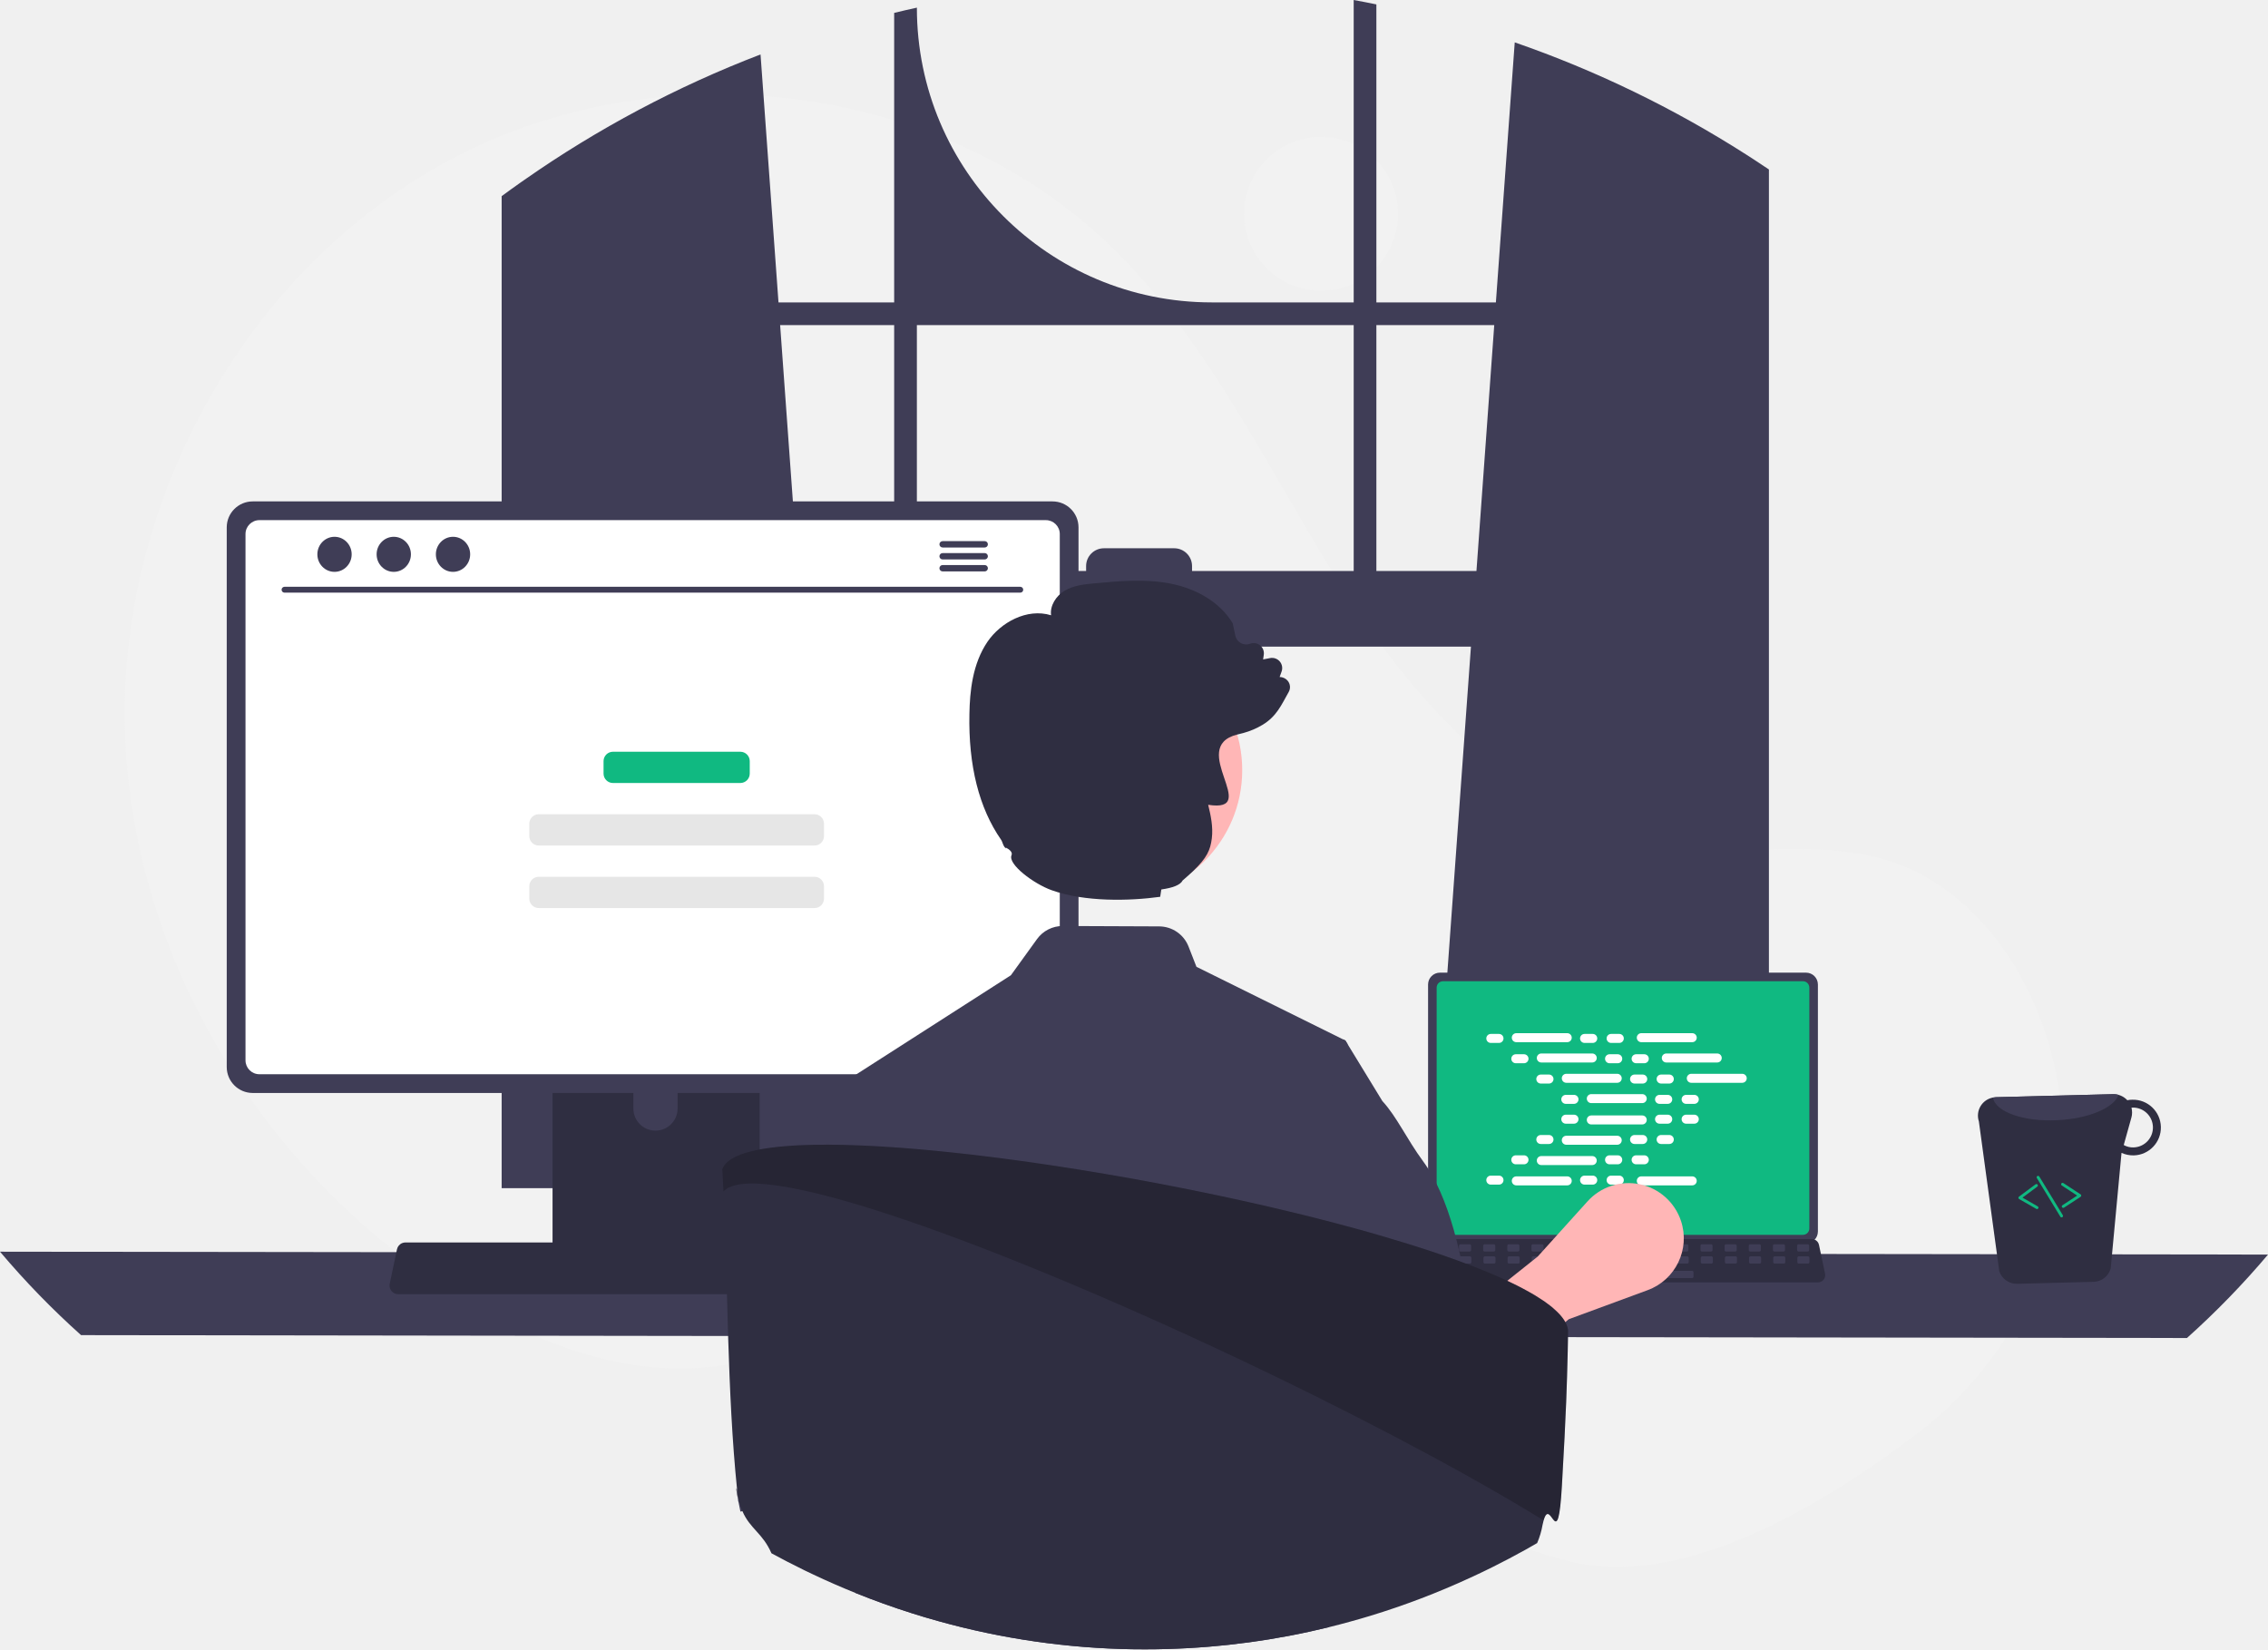
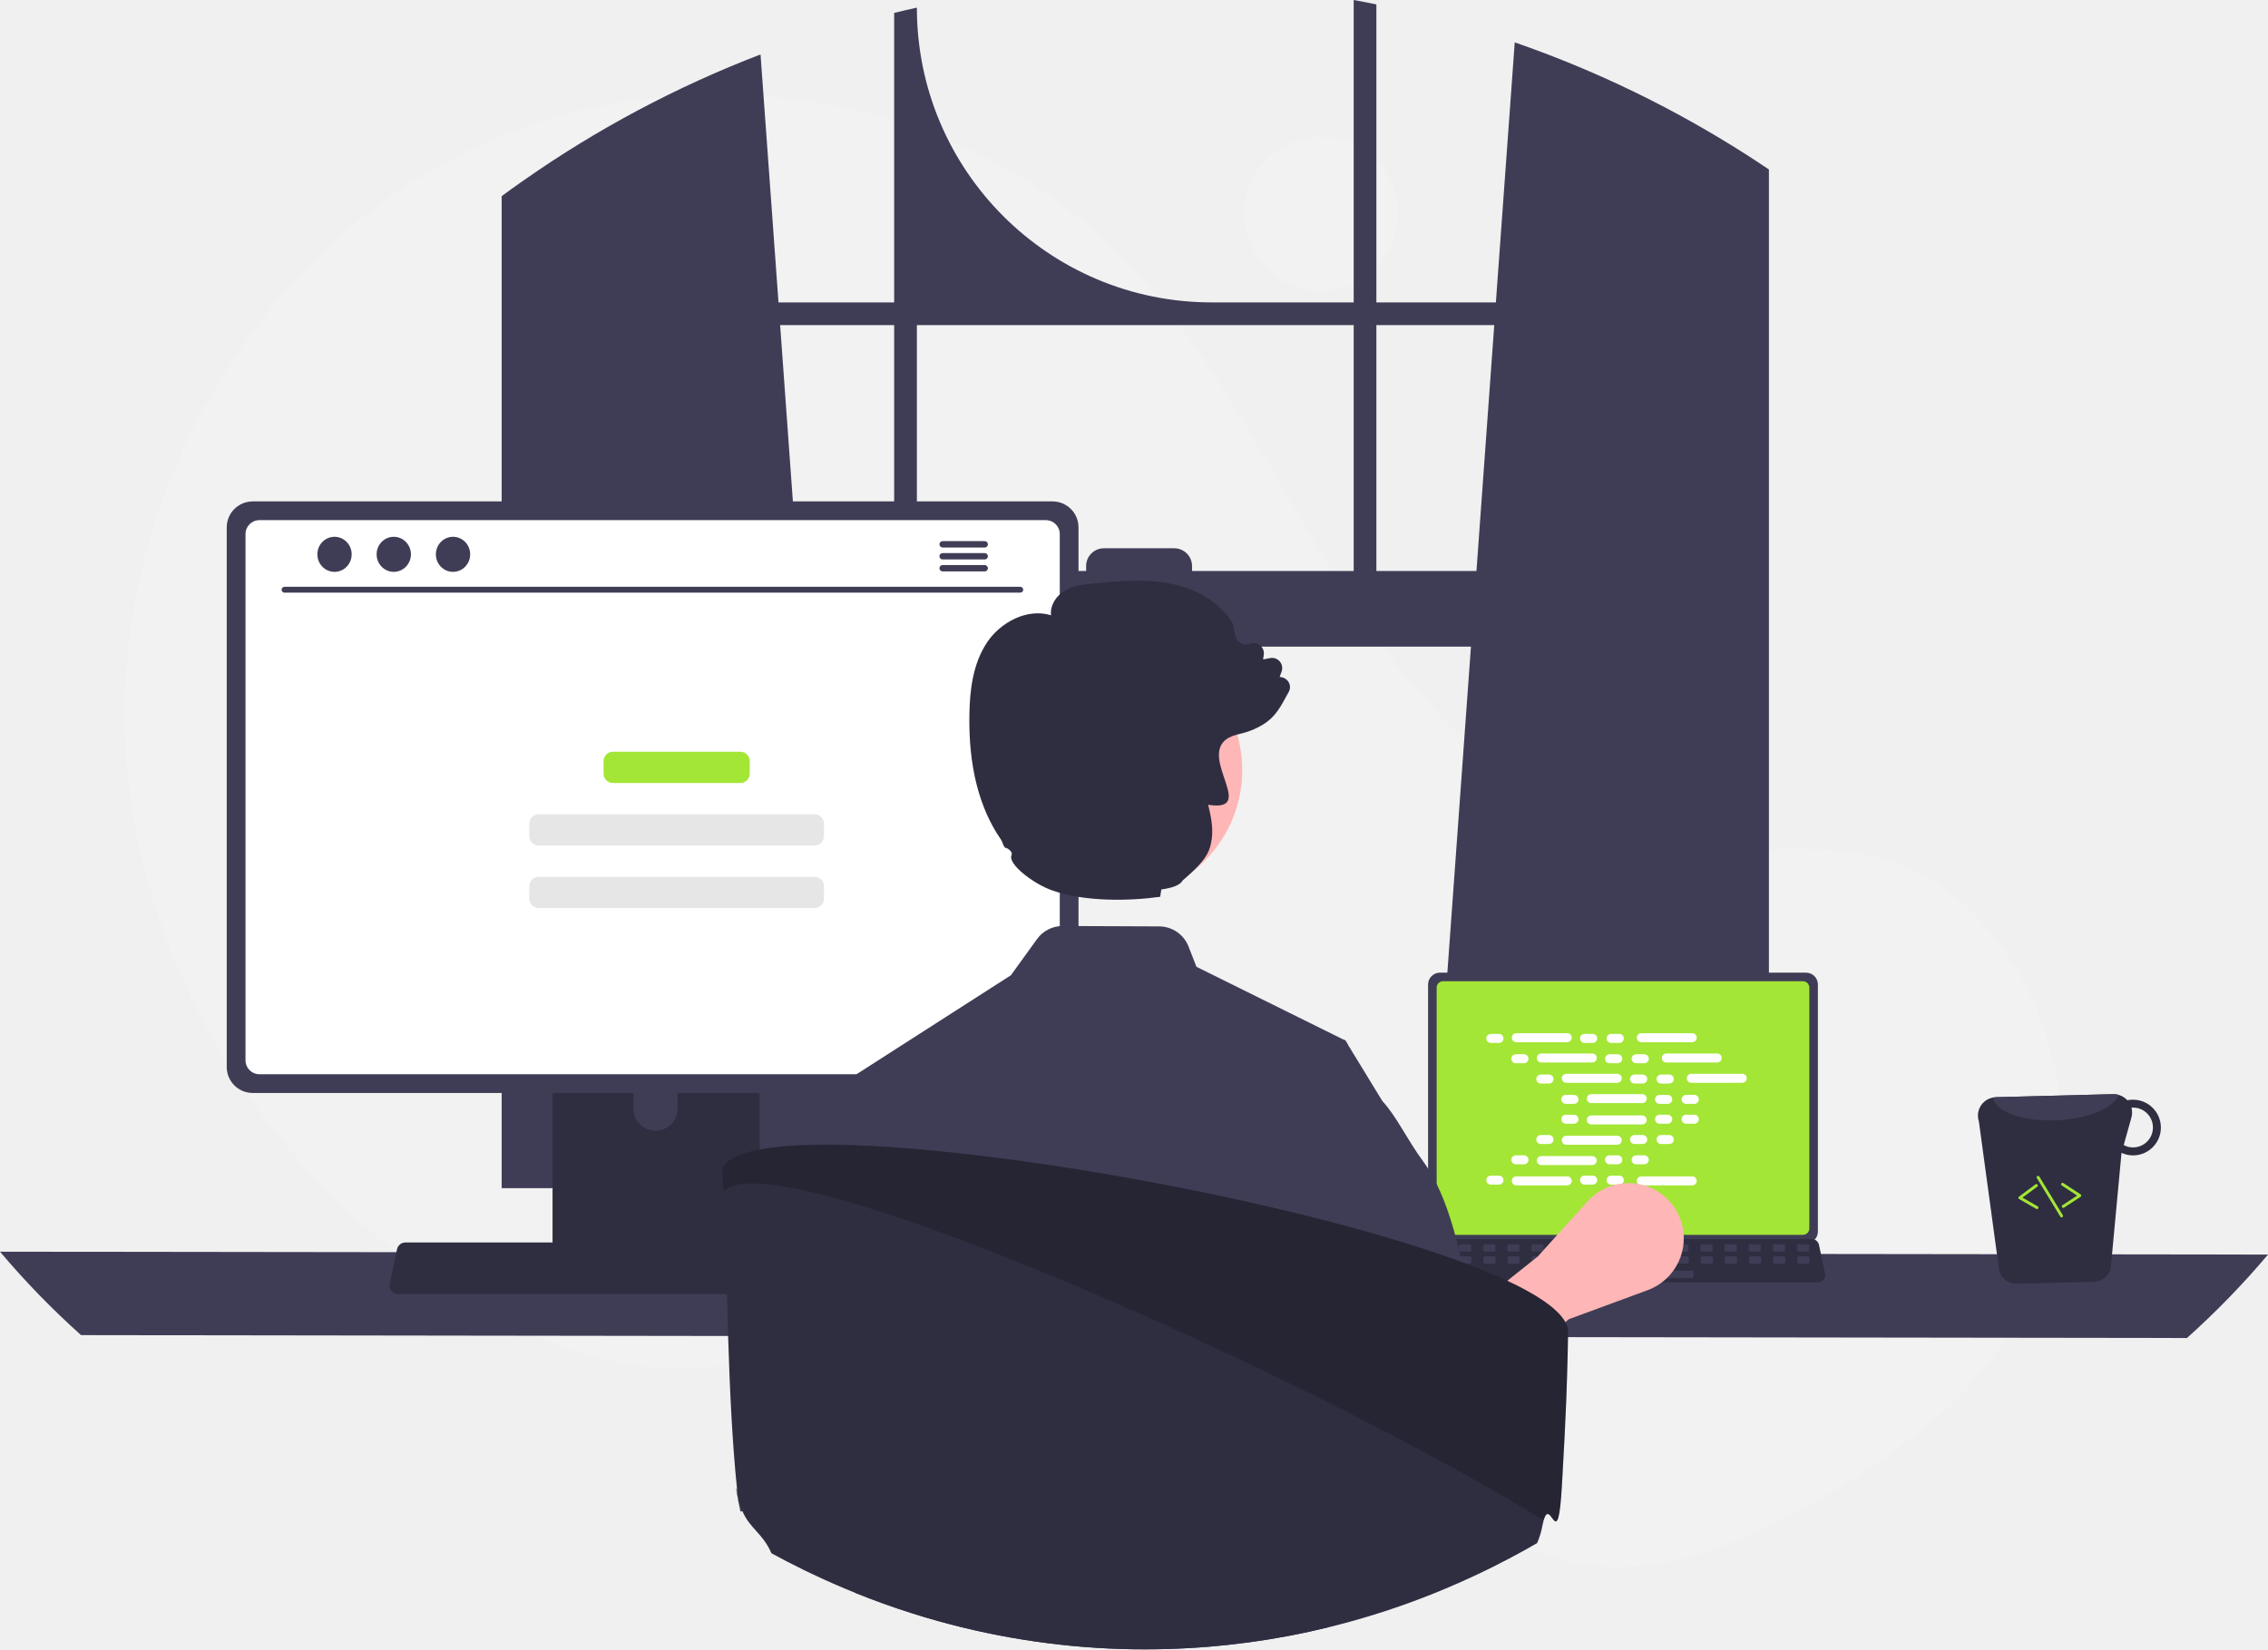
<svg xmlns="http://www.w3.org/2000/svg" data-name="Layer 1" width="786.82" height="572.258" viewBox="0 0 786.82 572.258">
  <circle cx="458.321" cy="74.182" r="26.701" fill="#f2f2f2" />
  <path d="M872.038,661.023c39.688-30.229,58.644-81.025,46.776-129.482q-.442-1.806-.934-3.604c-7.867-28.763-27.332-56.101-55.7-65.291-23.82-7.717-49.82-1.783-74.669-4.851-48.781-6.024-86.601-45.494-113.211-86.819-26.611-41.325-47.062-87.583-82.422-121.724-58.285-56.275-153.362-68.391-225.627-31.76C293.987,254.121,247.955,335.391,249.918,416.386c1.963,80.995,50.046,158.432,119.875,199.517,25.652,15.093,55.321,25.785,84.848,22.044,25.62-3.246,48.899-17.013,74.399-21.1,40.091-6.426,79.927,11.701,114.603,32.824,34.676,21.123,68.17,46.16,107.574,55.952C789.478,715.131,836.881,687.801,872.038,661.023Z" transform="translate(-206.59 -163.8711)" fill="#f2f2f2" />
  <path d="M815.016,219.191c-.87-.58-1.75-1.13-2.62-1.69a380.24,380.24,0,0,0-80.31-38.93l-6.54,90.22h-41.46v-103.39c-2.61-.54-5.24-1.05-7.87-1.53v104.92H626.946A102.27,102.27,0,0,1,524.676,166.521v-0c-2.64.57-5.26,1.18-7.88,1.83v100.44h-40.13l-6.23-86.03a380.858,380.858,0,0,0-81.94,43.53c-.44.3-.88.61-1.31.91-2.21,1.55-4.39,3.13-6.56,4.73v344.19h118.27l-2.09-28.95-11.5-158.95h231.59l-11.5,158.95-2.09,28.95h116.96v-353.45Q817.656,220.901,815.016,219.191Zm-298.22,142.78h-33.39l-6.17-85.3h39.56Zm159.42,0h-56.08v-1.69a6.18,6.18,0,0,0-6.19-6.18h-24.38a6.178,6.178,0,0,0-6.18,6.18v1.69h-58.71v-85.3h151.54Zm7.87,0v-85.3h40.89l-6.17,85.3Z" transform="translate(-206.59 -163.8711)" fill="#3f3d56" />
  <path d="M206.59,598.162a289.003,289.003,0,0,0,28.12,28.95l730.58,1a289.003,289.003,0,0,0,28.12-28.95Z" transform="translate(-206.59 -163.8711)" fill="#3f3d56" />
  <path d="M702.02,505.462v85.704a4.122,4.122,0,0,0,4.119,4.119H833.143a4.122,4.122,0,0,0,4.119-4.119v-85.704a4.124,4.124,0,0,0-4.119-4.115H706.139A4.124,4.124,0,0,0,702.02,505.462Z" transform="translate(-206.59 -163.8711)" fill="#3f3d56" />
-   <path d="M704.999,506.529V590.109a2.205,2.205,0,0,0,2.201,2.201H832.086a2.205,2.205,0,0,0,2.201-2.201V506.529a2.206,2.206,0,0,0-2.201-2.206H707.201A2.206,2.206,0,0,0,704.999,506.529Z" transform="translate(-206.59 -163.8711)" fill="#10b981" />
+   <path d="M704.999,506.529V590.109a2.205,2.205,0,0,0,2.201,2.201H832.086a2.205,2.205,0,0,0,2.201-2.201V506.529a2.206,2.206,0,0,0-2.201-2.206H707.201A2.206,2.206,0,0,0,704.999,506.529Z" transform="translate(-206.59 -163.8711)" fill="#a3e635" />
  <path d="M699.364,607.881a2.47,2.47,0,0,0,1.943.93H837.299a2.502,2.502,0,0,0,2.446-3.016l-2.111-10.027a2.507,2.507,0,0,0-1.558-1.818,2.425,2.425,0,0,0-.888-.168H703.41a2.424,2.424,0,0,0-.888.168,2.507,2.507,0,0,0-1.558,1.818l-2.111,10.027A2.501,2.501,0,0,0,699.364,607.881Z" transform="translate(-206.59 -163.8711)" fill="#2f2e41" />
  <rect x="830.034" y="595.588" width="4.188" height="2.513" rx="0.488" transform="translate(1457.666 1029.819) rotate(-180)" fill="#3f3d56" />
  <rect x="821.657" y="595.588" width="4.188" height="2.513" rx="0.488" transform="translate(1440.912 1029.819) rotate(-180)" fill="#3f3d56" />
  <rect x="813.28" y="595.588" width="4.188" height="2.513" rx="0.488" transform="translate(1424.158 1029.819) rotate(-180)" fill="#3f3d56" />
  <rect x="804.903" y="595.588" width="4.188" height="2.513" rx="0.488" transform="translate(1407.404 1029.819) rotate(-180)" fill="#3f3d56" />
  <rect x="796.526" y="595.588" width="4.188" height="2.513" rx="0.488" transform="translate(1390.65 1029.819) rotate(-180)" fill="#3f3d56" />
  <rect x="788.149" y="595.588" width="4.188" height="2.513" rx="0.488" transform="translate(1373.896 1029.819) rotate(-180)" fill="#3f3d56" />
  <rect x="779.772" y="595.588" width="4.188" height="2.513" rx="0.488" transform="translate(1357.142 1029.819) rotate(-180)" fill="#3f3d56" />
  <rect x="771.395" y="595.588" width="4.188" height="2.513" rx="0.488" transform="translate(1340.388 1029.819) rotate(-180)" fill="#3f3d56" />
  <rect x="763.018" y="595.588" width="4.188" height="2.513" rx="0.488" transform="translate(1323.634 1029.819) rotate(-180)" fill="#3f3d56" />
  <rect x="754.641" y="595.588" width="4.188" height="2.513" rx="0.488" transform="translate(1306.88 1029.819) rotate(-180)" fill="#3f3d56" />
  <rect x="746.264" y="595.588" width="4.188" height="2.513" rx="0.488" transform="translate(1290.126 1029.819) rotate(-180)" fill="#3f3d56" />
  <rect x="737.887" y="595.588" width="4.188" height="2.513" rx="0.488" transform="translate(1273.372 1029.819) rotate(-180)" fill="#3f3d56" />
  <rect x="729.51" y="595.588" width="4.188" height="2.513" rx="0.488" transform="translate(1256.618 1029.819) rotate(-180)" fill="#3f3d56" />
  <rect x="721.133" y="595.588" width="4.188" height="2.513" rx="0.488" transform="translate(1239.865 1029.819) rotate(-180)" fill="#3f3d56" />
  <rect x="712.756" y="595.588" width="4.188" height="2.513" rx="0.488" transform="translate(1223.111 1029.819) rotate(-180)" fill="#3f3d56" />
  <rect x="704.379" y="595.588" width="4.188" height="2.513" rx="0.488" transform="translate(1206.357 1029.819) rotate(-180)" fill="#3f3d56" />
  <rect x="830.133" y="599.777" width="4.188" height="2.513" rx="0.488" transform="translate(1457.864 1038.196) rotate(-180)" fill="#3f3d56" />
  <rect x="821.756" y="599.777" width="4.188" height="2.513" rx="0.488" transform="translate(1441.11 1038.196) rotate(-180)" fill="#3f3d56" />
  <rect x="813.379" y="599.777" width="4.188" height="2.513" rx="0.488" transform="translate(1424.356 1038.196) rotate(-180)" fill="#3f3d56" />
  <rect x="805.002" y="599.777" width="4.188" height="2.513" rx="0.488" transform="translate(1407.602 1038.196) rotate(-180)" fill="#3f3d56" />
  <rect x="796.625" y="599.777" width="4.188" height="2.513" rx="0.488" transform="translate(1390.848 1038.196) rotate(-180)" fill="#3f3d56" />
  <rect x="788.248" y="599.777" width="4.188" height="2.513" rx="0.488" transform="translate(1374.094 1038.196) rotate(-180)" fill="#3f3d56" />
  <rect x="779.871" y="599.777" width="4.188" height="2.513" rx="0.488" transform="translate(1357.34 1038.196) rotate(-180)" fill="#3f3d56" />
  <rect x="771.494" y="599.777" width="4.188" height="2.513" rx="0.488" transform="translate(1340.586 1038.196) rotate(-180)" fill="#3f3d56" />
  <rect x="763.117" y="599.777" width="4.188" height="2.513" rx="0.488" transform="translate(1323.832 1038.196) rotate(-180)" fill="#3f3d56" />
  <rect x="754.74" y="599.777" width="4.188" height="2.513" rx="0.488" transform="translate(1307.078 1038.196) rotate(-180)" fill="#3f3d56" />
  <rect x="746.363" y="599.777" width="4.188" height="2.513" rx="0.488" transform="translate(1290.324 1038.196) rotate(-180)" fill="#3f3d56" />
  <rect x="737.986" y="599.777" width="4.188" height="2.513" rx="0.488" transform="translate(1273.57 1038.196) rotate(-180)" fill="#3f3d56" />
  <rect x="729.609" y="599.777" width="4.188" height="2.513" rx="0.488" transform="translate(1256.816 1038.196) rotate(-180)" fill="#3f3d56" />
  <rect x="721.232" y="599.777" width="4.188" height="2.513" rx="0.488" transform="translate(1240.062 1038.196) rotate(-180)" fill="#3f3d56" />
  <rect x="712.855" y="599.777" width="4.188" height="2.513" rx="0.488" transform="translate(1223.309 1038.196) rotate(-180)" fill="#3f3d56" />
  <rect x="704.478" y="599.777" width="4.188" height="2.513" rx="0.488" transform="translate(1206.555 1038.196) rotate(-180)" fill="#3f3d56" />
  <rect x="760.604" y="604.803" width="33.508" height="2.513" rx="0.488" transform="translate(1348.126 1048.248) rotate(-180)" fill="#3f3d56" />
  <rect x="515.631" y="358.737" width="5.966" height="3.122" rx="1.561" fill="#fff" />
  <rect x="548.154" y="358.737" width="5.966" height="3.122" rx="1.561" fill="#fff" />
  <rect x="557.369" y="358.737" width="5.966" height="3.122" rx="1.561" fill="#fff" />
  <rect x="524.477" y="358.477" width="20.796" height="3.122" rx="1.561" fill="#fff" />
  <rect x="567.841" y="358.477" width="20.796" height="3.122" rx="1.561" fill="#fff" />
  <rect x="524.304" y="365.784" width="5.966" height="3.122" rx="1.561" fill="#fff" />
  <rect x="556.827" y="365.784" width="5.966" height="3.122" rx="1.561" fill="#fff" />
  <rect x="566.042" y="365.784" width="5.966" height="3.122" rx="1.561" fill="#fff" />
  <rect x="533.15" y="365.523" width="20.796" height="3.122" rx="1.561" fill="#fff" />
  <rect x="576.514" y="365.523" width="20.796" height="3.122" rx="1.561" fill="#fff" />
  <rect x="532.977" y="372.83" width="5.966" height="3.122" rx="1.561" fill="#fff" />
  <rect x="565.5" y="372.83" width="5.966" height="3.122" rx="1.561" fill="#fff" />
  <rect x="574.715" y="372.83" width="5.966" height="3.122" rx="1.561" fill="#fff" />
  <rect x="541.823" y="372.57" width="20.796" height="3.122" rx="1.561" fill="#fff" />
  <rect x="585.187" y="372.57" width="20.796" height="3.122" rx="1.561" fill="#fff" />
  <rect x="541.649" y="379.877" width="5.966" height="3.122" rx="1.561" fill="#fff" />
  <rect x="574.172" y="379.877" width="5.966" height="3.122" rx="1.561" fill="#fff" />
  <rect x="583.387" y="379.877" width="5.966" height="3.122" rx="1.561" fill="#fff" />
  <rect x="550.496" y="379.617" width="20.796" height="3.122" rx="1.561" fill="#fff" />
  <rect x="548.154" y="407.898" width="5.966" height="3.122" rx="1.561" fill="#fff" />
  <rect x="557.369" y="407.898" width="5.966" height="3.122" rx="1.561" fill="#fff" />
  <rect x="567.841" y="408.158" width="20.796" height="3.122" rx="1.561" fill="#fff" />
  <rect x="515.631" y="407.898" width="5.966" height="3.122" rx="1.561" fill="#fff" />
  <rect x="524.477" y="408.158" width="20.796" height="3.122" rx="1.561" fill="#fff" />
  <rect x="524.304" y="400.851" width="5.966" height="3.122" rx="1.561" fill="#fff" />
  <rect x="556.827" y="400.851" width="5.966" height="3.122" rx="1.561" fill="#fff" />
  <rect x="566.042" y="400.851" width="5.966" height="3.122" rx="1.561" fill="#fff" />
  <rect x="533.15" y="401.111" width="20.796" height="3.122" rx="1.561" fill="#fff" />
  <rect x="532.977" y="393.804" width="5.966" height="3.122" rx="1.561" fill="#fff" />
  <rect x="565.5" y="393.804" width="5.966" height="3.122" rx="1.561" fill="#fff" />
  <rect x="574.715" y="393.804" width="5.966" height="3.122" rx="1.561" fill="#fff" />
  <rect x="541.823" y="394.064" width="20.796" height="3.122" rx="1.561" fill="#fff" />
  <rect x="541.649" y="386.758" width="5.966" height="3.122" rx="1.561" fill="#fff" />
  <rect x="574.172" y="386.758" width="5.966" height="3.122" rx="1.561" fill="#fff" />
  <rect x="583.387" y="386.758" width="5.966" height="3.122" rx="1.561" fill="#fff" />
  <rect x="550.496" y="387.018" width="20.796" height="3.122" rx="1.561" fill="#fff" />
  <path d="M711.507,654.353l-13.35-21.102,41.902-33.403,17.295-19.161a19.161,19.161,0,0,1,32.418,6.828h0a19.161,19.161,0,0,1-11.57,23.991l-27.349,10.075Z" transform="translate(-206.59 -163.8711)" fill="#ffb6b6" />
  <path d="M398.28,501.352v102.56h71.85v-102.56a3.448,3.448,0,0,0-2.43-3.3,3.175,3.175,0,0,0-1.03-.16H401.75A3.463,3.463,0,0,0,398.28,501.352Zm28.04,35.24a7.67,7.67,0,0,1,15.34,0v11.9a7.67,7.67,0,0,1-15.34,0Z" transform="translate(-206.59 -163.8711)" fill="#2f2e41" />
  <path d="M398.06,600.632v9.89a1.946,1.946,0,0,0,1.93,1.94h68.43a1.94,1.94,0,0,0,1.93-1.94v-9.89Z" transform="translate(-206.59 -163.8711)" fill="#3f3d56" />
  <path d="M285.25,346.832V534.092a9.007,9.007,0,0,0,9,9h277.5a9.007,9.007,0,0,0,9-9V346.832a9.011,9.011,0,0,0-9-8.99H294.25A9.012,9.012,0,0,0,285.25,346.832Z" transform="translate(-206.59 -163.8711)" fill="#3f3d56" />
  <path d="M291.76,349.162v182.62a4.818,4.818,0,0,0,4.81,4.81H569.44a4.818,4.818,0,0,0,4.81-4.81v-182.62a4.82,4.82,0,0,0-4.81-4.82H296.57A4.821,4.821,0,0,0,291.76,349.162Z" transform="translate(-206.59 -163.8711)" fill="#fff" />
  <path d="M342.4,611.792a2.948,2.948,0,0,0,2.32,1.11h162.34a2.987,2.987,0,0,0,2.92-3.6l-2.52-11.97a2.993,2.993,0,0,0-1.86-2.17,2.895,2.895,0,0,0-1.06-.2H347.23a2.894,2.894,0,0,0-1.06.2,2.992,2.992,0,0,0-1.86,2.17l-2.52,11.97A2.985,2.985,0,0,0,342.4,611.792Z" transform="translate(-206.59 -163.8711)" fill="#2f2e41" />
  <path d="M560.585,369.499H305.261a1.016,1.016,0,0,1,0-2.031H560.585a1.016,1.016,0,0,1,0,2.031Z" transform="translate(-206.59 -163.8711)" fill="#3f3d56" />
  <ellipse cx="116.051" cy="192.33" rx="5.95" ry="6.083" fill="#3f3d56" />
  <ellipse cx="136.607" cy="192.33" rx="5.95" ry="6.083" fill="#3f3d56" />
  <ellipse cx="157.163" cy="192.33" rx="5.95" ry="6.083" fill="#3f3d56" />
  <path d="M548.206,351.622h-14.6a1.105,1.105,0,0,0,0,2.21h14.6a1.105,1.105,0,0,0,0-2.21Z" transform="translate(-206.59 -163.8711)" fill="#3f3d56" />
  <path d="M548.206,355.772h-14.6a1.105,1.105,0,0,0,0,2.21h14.6a1.105,1.105,0,0,0,0-2.21Z" transform="translate(-206.59 -163.8711)" fill="#3f3d56" />
  <path d="M548.206,359.922h-14.6a1.105,1.105,0,0,0,0,2.21h14.6a1.105,1.105,0,0,0,0-2.21Z" transform="translate(-206.59 -163.8711)" fill="#3f3d56" />
  <path d="M900.186,604.972a6.416,6.416,0,0,0,6.183,4.331l26.492-.682a6.329,6.329,0,0,0,5.981-4.657l3.749-40.087a9.794,9.794,0,0,0,4.238.871,9.661,9.661,0,1,0-.485-19.317,8.184,8.184,0,0,0-1.736.181,6.548,6.548,0,0,0-4.874-2.103l-40.751,1.052a5.853,5.853,0,0,0-1.005.125,6.365,6.365,0,0,0-4.873,8.265Zm43.173-43.817,2.668-9.553a6.506,6.506,0,0,0,.02-3.375c.129-0.0.244-.062.373-.062a6.91,6.91,0,0,1,.324,13.817A6.505,6.505,0,0,1,943.359,561.156Z" transform="translate(-206.59 -163.8711)" fill="#2f2e41" />
  <path d="M897.978,544.686c.868,4.964,10.629,8.454,22.366,7.847,10.793-.497,19.617-4.287,21.234-8.778a6.025,6.025,0,0,0-1.844-.246l-40.751,1.052A5.853,5.853,0,0,0,897.978,544.686Z" transform="translate(-206.59 -163.8711)" fill="#3f3d56" />
-   <path d="M922.494,582.944a.497.497,0,0,0,.151-.066l5.753-3.766a.499.499,0,0,0,0-.836l-5.98-3.917a.5.5,0,1,0-.548.836l5.341,3.498-5.114,3.348a.5.5,0,0,0,.396.903Z" transform="translate(-206.59 -163.8711)" fill="#10b981" />
-   <path d="M913.408,583.363a.5.5,0,0,0,.126-.918l-5.303-3.04,5.126-3.807a.5.5,0,1,0-.596-.802l-5.739,4.263a.5.5,0,0,0,.049.835l5.965,3.42A.5.5,0,0,0,913.408,583.363Z" transform="translate(-206.59 -163.8711)" fill="#10b981" />
-   <path d="M921.922,586.244a.482.482,0,0,0,.137-.058.5.5,0,0,0,.168-.687l-8.155-13.408a.5.5,0,0,0-.854.521l8.155,13.408A.5.5,0,0,0,921.922,586.244Z" transform="translate(-206.59 -163.8711)" fill="#10b981" />
-   <rect x="209.385" y="260.827" width="50.719" height="10.846" rx="3.264" fill="#10b981" />
+   <path d="M922.494,582.944a.497.497,0,0,0,.151-.066l5.753-3.766a.499.499,0,0,0,0-.836l-5.98-3.917a.5.5,0,1,0-.548.836l5.341,3.498-5.114,3.348a.5.5,0,0,0,.396.903Z" transform="translate(-206.59 -163.8711)" fill="#a3e635" />
+   <path d="M913.408,583.363a.5.5,0,0,0,.126-.918l-5.303-3.04,5.126-3.807a.5.5,0,1,0-.596-.802l-5.739,4.263a.5.5,0,0,0,.049.835l5.965,3.42A.5.5,0,0,0,913.408,583.363Z" transform="translate(-206.59 -163.8711)" fill="#a3e635" />
+   <path d="M921.922,586.244a.482.482,0,0,0,.137-.058.5.5,0,0,0,.168-.687l-8.155-13.408a.5.5,0,0,0-.854.521l8.155,13.408A.5.5,0,0,0,921.922,586.244Z" transform="translate(-206.59 -163.8711)" fill="#a3e635" />
+   <rect x="209.385" y="260.827" width="50.719" height="10.846" rx="3.264" fill="#a3e635" />
  <rect x="183.626" y="282.519" width="102.236" height="10.846" rx="3.264" fill="#e6e6e6" />
  <rect x="183.626" y="304.21" width="102.236" height="10.846" rx="3.264" fill="#e6e6e6" />
  <path d="M497.301,540.717l.217.684.011.023,6.525,19.838,7.506,22.861,14.123,42.961.137,6.673v.023l1.049,53.684-2.909,7.278,3.274,11.932s-1.506-18.037-9.582-7.679c-4.574,5.886-9.925,11.91-14.317,17.556q9.6,3.884,19.507,7.027c1.426.456,2.863.89,4.301,1.323q.462.137.924.274a266.863,266.863,0,0,0,67.351,10.826c1.186.034,2.35.057,3.479.08.399.011.787.023,1.175.023,1.278.011,2.544.023,3.822.023q3.867,0,7.7-.114a266.853,266.853,0,0,0,56.091-7.586c-.125-7.586-.468-16.45-.958-25.918-.228-4.643-5.35-9.674-5.658-14.533-.217-3.65,4.381-7.084,4.141-10.792-1.551-22.827-3.491-14.064-4.928-30.229q-.222-2.379-.411-4.552c-.924-10.381-1.563-16.872-1.563-16.872l6.137-38.683,9.639-60.734-.742-1.221-.833-.411-50.844-25.165-2.761-7.073a10.979,10.979,0,0,0-10.141-6.947l-33.493-.137a10.931,10.931,0,0,0-8.909,4.529l-9.069,12.56Z" transform="translate(-206.59 -163.8711)" fill="#3f3d56" />
  <path d="M533.407,617.525,525.82,633.758l-5.179,11.088-8.909,46.646-4.46,4.734L503.45,679.467l-39.998,8.881c-1.312-7.29-.351.247-1.161-7.75.228-.228.468-.456.707-.685.639-.593,1.175-1.152,1.164-1.688-.456-27.584.913-74.526,12.343-102.966a60.053,60.053,0,0,1,7.027-13.107c.228-.308.445-.616.662-.924,5.27-7.381,8.601-14.647,13.324-19.815v-.011a.53.53,0,0,0,.08-.08.157.157,0,0,0,.046-.034l32.443-17.203,1.392,39.105.992,28.109Z" transform="translate(-206.59 -163.8711)" fill="#3f3d56" />
  <path d="M650.391,622.135l9.476,20.275,3.307,7.061,8.907,46.642,4.446,4.723,3.83-16.755,1.8-.369,32.459-6.722,9.461,30.046a17.984,17.984,0,0,0-3.261-22.506c-.646-.585-1.184-1.154-1.169-1.692.538-32.443-1.446-91.684-19.367-116.066-5.692-7.738-9.107-15.445-14.076-20.829-.015-.015-.015-.031-.031-.031L674.081,526.114l-.738-1.215-.831-.415Z" transform="translate(-206.59 -163.8711)" fill="#3f3d56" />
  <circle id="a657ec4b-47ce-4d2a-9c58-81a811696ca9" data-name="Ellipse 5" cx="386.397" cy="267.201" r="44.558" fill="#ffb6b6" />
  <path d="M653.212,399.948a3.759,3.759,0,0,0-2.69-1.19l.67-1.86a3.528,3.528,0,0,0-3.96-4.7l-2.44.47.23-1.63a3.534,3.534,0,0,0-4.73-3.82,3.766,3.766,0,0,1-3.24-.23,3.846,3.846,0,0,1-1.92-2.61l-.85-4.1-.09-.22c-4.14-6.9-12.1-11.92-21.84-13.76-8.67-1.65-17.56-.81-26.13-.02-3.4.32-7.24.68-10.44,2.64-2.72,1.68-5.02,5.04-4.55,8.43-8.45-2.59-17.51,2.58-22,9.1-5.32,7.76-6.19,17.48-6.33,25.08-.38,17.98,3.33,32.69,11,43.73.56.8.7,2.47,1.81,3.03l-.23-.37c1.24.62,2.5,1.62,2.03,2.69-1.35,3.08,7.62,9.89,13.94,12.14,11.53,4.11,26.86,3.76,37.64,2.28l.38-2.55c3.89-.53,6.63-1.54,7.4-3.12,1.36-1.16,2.52-2.2,3.53-3.16l.01-.01c.02-.02.06-.05.08-.07,4.87-4.67,6-7.33,6.51-11.38.49-3.97-.38-8-1.27-11.63,18.74,2.9-7.38-19.96,10.08-24.38a5.434,5.434,0,0,1,.61-.15c.51-.12,1.02-.24,1.51-.38a26.448,26.448,0,0,0,6.72-2.87c4.88-2.97,6.49-6.91,9.01-11.35A3.427,3.427,0,0,0,653.212,399.948Z" transform="translate(-206.59 -163.8711)" fill="#2f2e41" />
  <path d="M750.582,625.308c-.01,1.75-.03,4.2-.11,7.23q-.015.63-.03,1.29c-.13,5.57-.26,10.24-.47,15.43-.01.36-.02.71-.04,1.07-.28,7.24-.72,15.67-1.48,29.02-1.41,24.66-3.87,3.39-6.34,12.04-.12.43-.25.94-.37,1.54a27.916,27.916,0,0,1-1.88,6.33c-1.31.78-2.66,1.53-3.99,2.28-3.79,2.11-7.64,4.14-11.52,6.07-2.18,1.08-4.37,2.14-6.57,3.16-.35.16-.69.32-1.03.47a270.887,270.887,0,0,1-34.75,13.26c-2.32.7-4.63,1.38-6.97,2.01-2.44.68-4.88,1.32-7.35,1.92a266.893,266.893,0,0,1-56.09,7.59c-2.55.08-5.12.11-7.7.11-1.28,0-2.54-.01-3.82-.02-.39,0-.78-.01-1.17-.02-1.13-.03-2.3-.05-3.48-.08a266.663,266.663,0,0,1-67.35-10.83l-.93-.27c-1.44-.44-2.87-.87-4.3-1.33q-9.9-3.135-19.51-7.02-7.335-2.955-14.5-6.34a.339.339,0,0,1-.12-.06c-1-.46-2.01-.94-3.01-1.43-.13-.07-.27-.14-.41-.21q-5.595-2.73-11.07-5.72c-3.07-7.05-7.39-8.4-10.07-14.6a25.874,25.874,0,0,1-1.68-5.74c0-.02-.01-.04-.01-.07.28,3.72-1.19-6.6-.01-.04-.01-.12-.02-.25-.03-.4-.03-.36-.07-.8-.13-1.35-3.43-33.49-3.21-71.79-4.7-103.35q-.15-3.06-.31-5.86c-.03-.62-.07-1.23-.11-1.83.07-.18.15-.37.24-.55a1.002,1.002,0,0,1,.07-.15,1.623,1.623,0,0,1,.1-.18c.02-.03.05-.07.07-.1a.917.917,0,0,1,.05-.1c.09-.14.19-.29.3-.43.05-.06.09-.11.14-.16a.808.808,0,0,1,.12-.14.637.637,0,0,1,.11-.13c.04-.04.08-.09.13-.14a.302.302,0,0,1,.08-.08,2.033,2.033,0,0,1,.26-.25,9.624,9.624,0,0,1,1.14-.9c.14-.09.29-.18.43-.28a19.135,19.135,0,0,1,3.17-1.52c.38-.14.76-.27,1.17-.41.15-.04.29-.09.44-.14.22-.07.44-.14.67-.19,1.14-.34,2.37-.63,3.7-.9.16-.03.33-.06.5-.1.24-.05.49-.09.74-.13.34-.06.69-.12,1.04-.18,2.97-.47,6.34-.82,10.06-1.05q.525-.03,1.05-.06c.41-.02.82-.04,1.24-.06.35-.02.71-.03,1.07-.04.35-.02.71-.03,1.08-.04,1.01-.03,2.05-.06,3.11-.08,3.02-.06,6.2-.04,9.54.03,1.55.04,3.13.08,4.75.15.11,0,.21.01.31.01,1.41.05,2.83.11,4.29.19,1.02.05,2.05.1,3.08.16.97.06,1.95.12,2.94.19.77.04,1.54.1,2.32.15.66.05,1.32.1,1.98.14l.9.06c.49.04.98.07,1.48.12,1.1.09,2.2.18,3.32.27,1.11.1,2.24.2,3.37.3s2.27.21,3.41.32c.12.01.23.02.34.03,1.04.11,2.08.21,3.13.32.24.02.49.04.73.07,1.001.101,2.022.218,3.032.326.31.033.618.066.929.1.791.086,1.572.161,2.368.254,1.05.12,2.12.23,3.16.37.81.09,1.62.18,2.43.28,1.27.15,2.56.31,3.85.48.49.06.98.12,1.47.19,3.68.46,7.4.97,11.18,1.5,5.73.81,11.55,1.69,17.41,2.64q8.805,1.425,17.71,3.01c1.5.27,3,.54,4.51.82q1.02.195,2.04.39c1.16.21,2.32.43,3.48.65,1.16.22,2.32.44,3.48.67,1.38.27,2.77.54,4.15.81,9.09,1.8,18.13,3.72,26.95,5.73,1.45.33,2.9.67,4.34,1q4.32,1.005,8.56,2.04c.78.18,1.55.37,2.32.56,1.92.48,3.84.96,5.73,1.45l.33.09c1.39.34,2.75.69,4.11,1.05q4.815,1.26,9.47,2.55,3.09.855,6.11,1.73c3.01.87,5.96,1.75,8.83,2.64.71.22,1.42.44,2.12.65,2.1.65,4.17,1.31,6.18,1.97,1.6.52,3.16,1.05,4.7,1.58q2.31.795,4.53,1.59c.95.34,1.89.7,2.83,1.04,1.35.5,2.68,1,3.98,1.5.4.15.79.31,1.18.46.25.11.49.2.73.3.47.19.95.37,1.41.56.47.18.93.37,1.39.57.45.18.91.37,1.35.56.45.18.89.37,1.33.57.37.15.73.31,1.08.47.71.31,1.42.62,2.11.94.34.16.68.31,1.02.47l.78.36c.11.06.22.11.33.16.25.12.51.25.76.37.58.27,1.15.56,1.71.83.75.38,1.48.76,2.18,1.13.71.38,1.4.76,2.06,1.13.11.06.21.12.32.18.15.08.3.17.45.25.51.29,1,.59,1.49.88.96.59,1.87,1.17,2.72,1.75.19.13.37.26.56.38.63.45,1.23.89,1.79,1.34,0,.01,0,.01.01.01.19.14.37.29.55.43.15.14.31.26.46.4.52.45,1,.88,1.44,1.32a5.667,5.667,0,0,1,.42.43,1.208,1.208,0,0,1,.16.16c.2.2.38.4.55.6a.553.553,0,0,1,.07.09c.24.28.46.56.67.84.1.14.21.28.3.42.12.17.24.35.34.52.09.14.17.29.25.43a7.257,7.257,0,0,1,.54,1.13,5.241,5.241,0,0,1,.27.82A5.844,5.844,0,0,1,750.582,625.308Z" transform="translate(-206.59 -163.8711)" fill="#2f2e41" />
  <path d="M750.582,625.308c-.01,1.75-.03,4.2-.11,7.23-.01.42-.03.85-.04,1.29-.1,4.25-.25,9.5-.46,15.43-.01.36-.02.71-.04,1.07-.28,7.24-.72,15.67-1.48,29.02-1.41,24.66-3.87,3.39-6.34,12.04-6.86-4.22-14.38-8.64-22.42-13.18q-2.175-1.23-4.39-2.47c-16.08-8.97-34.04-18.37-52.79-27.68-.74-.37-1.49-.74-2.23-1.1-42.95-21.23-89.83-41.88-127.81-55.66-7.33-2.66-14.33-5.06-20.91-7.17-13.86-4.43-25.84-7.53-35.06-8.87-9.6-1.4-16.23-.9-18.91,1.99q-.15-3.06-.31-5.86-.06-.93-.12-1.83c.062-.165.142-.322.22-.48.011-.023.019-.047.03-.07a1.002,1.002,0,0,1,.07-.15,1.623,1.623,0,0,1,.1-.18,1.06,1.06,0,0,1,.12-.2c.09-.14.19-.29.3-.43a3.483,3.483,0,0,1,.26-.3.637.637,0,0,1,.11-.13c.04-.04.08-.09.13-.14a.302.302,0,0,1,.08-.08,2.033,2.033,0,0,1,.26-.25,9.624,9.624,0,0,1,1.14-.9c.14-.09.29-.18.43-.28a19.135,19.135,0,0,1,3.17-1.52c.38-.14.76-.27,1.17-.41.15-.04.29-.09.44-.14.22-.07.44-.14.67-.19,1.14-.34,2.37-.63,3.7-.9.4-.08.82-.16,1.24-.23.34-.06.69-.12,1.04-.18,2.97-.47,6.34-.82,10.06-1.05q.525-.03,1.05-.06c.41-.02.82-.04,1.24-.06.35-.02.71-.03,1.07-.04.35-.02.71-.03,1.08-.04,1.01-.03,2.05-.06,3.11-.08,3.02-.05,6.2-.03,9.54.04,1.55.03,3.13.08,4.75.15.1,0,.21.01.31.01,1.41.04,2.84.11,4.29.18,1.02.05,2.05.1,3.08.16.97.06,1.95.12,2.94.19.77.04,1.54.1,2.32.15.66.05,1.32.1,1.98.14.79.06,1.58.12,2.38.18,1.1.09,2.2.18,3.32.27,1.11.1,2.24.2,3.37.3s2.27.21,3.41.32c.12.01.23.02.34.03,1.04.11,2.08.21,3.13.32q8.73.885,17.97,2.07,5.52.705,11.18,1.51c5.73.81,11.55,1.69,17.41,2.63q8.805,1.425,17.71,3.01c1.5.27,3,.54,4.51.82q2.76.51,5.52,1.04c1.16.22,2.32.44,3.48.67,1.38.27,2.77.54,4.15.81,9.09,1.8,18.13,3.72,26.95,5.73,1.45.33,2.9.67,4.34,1q4.32,1.005,8.56,2.04c.78.19,1.55.38,2.32.57q2.895.72,5.73,1.44v.01c.11.02.22.05.33.08,1.38.35,2.75.7,4.11,1.06q4.815,1.26,9.47,2.54c2.06.58,4.1,1.15,6.11,1.73,3.01.88,5.96,1.76,8.83,2.64.71.22,1.42.44,2.12.65q3.15.99,6.18,1.97c1.6.52,3.16,1.05,4.7,1.58q2.31.795,4.53,1.59c.96.34,1.9.69,2.83,1.03,1.36.5,2.68,1,3.98,1.51.4.15.79.31,1.18.46.73.28,1.44.57,2.14.86.47.18.93.37,1.39.57.45.18.91.37,1.35.56.45.18.89.37,1.33.57.37.15.73.31,1.08.47.71.31,1.42.62,2.11.94.34.16.68.31,1.02.47l.78.36c.11.06.22.11.33.16.85.4,1.67.8,2.47,1.2.75.38,1.48.76,2.18,1.13.83.44,1.62.87,2.38,1.31.15.08.3.17.45.25.51.29,1,.59,1.49.88.96.59,1.87,1.17,2.72,1.75.84.58,1.62,1.15,2.35,1.72,0,.01,0,.01.01.01.35.28.69.56,1.01.83.52.45,1,.88,1.44,1.32a5.667,5.667,0,0,1,.42.43,1.208,1.208,0,0,1,.16.16c.21.23.42.46.62.69.24.28.46.56.67.84.1.14.21.28.3.42.12.17.24.35.34.52.09.14.17.29.25.43a7.257,7.257,0,0,1,.54,1.13,6.053,6.053,0,0,1,.27.82A5.844,5.844,0,0,1,750.582,625.308Z" transform="translate(-206.59 -163.8711)" opacity="0.2" />
</svg>
